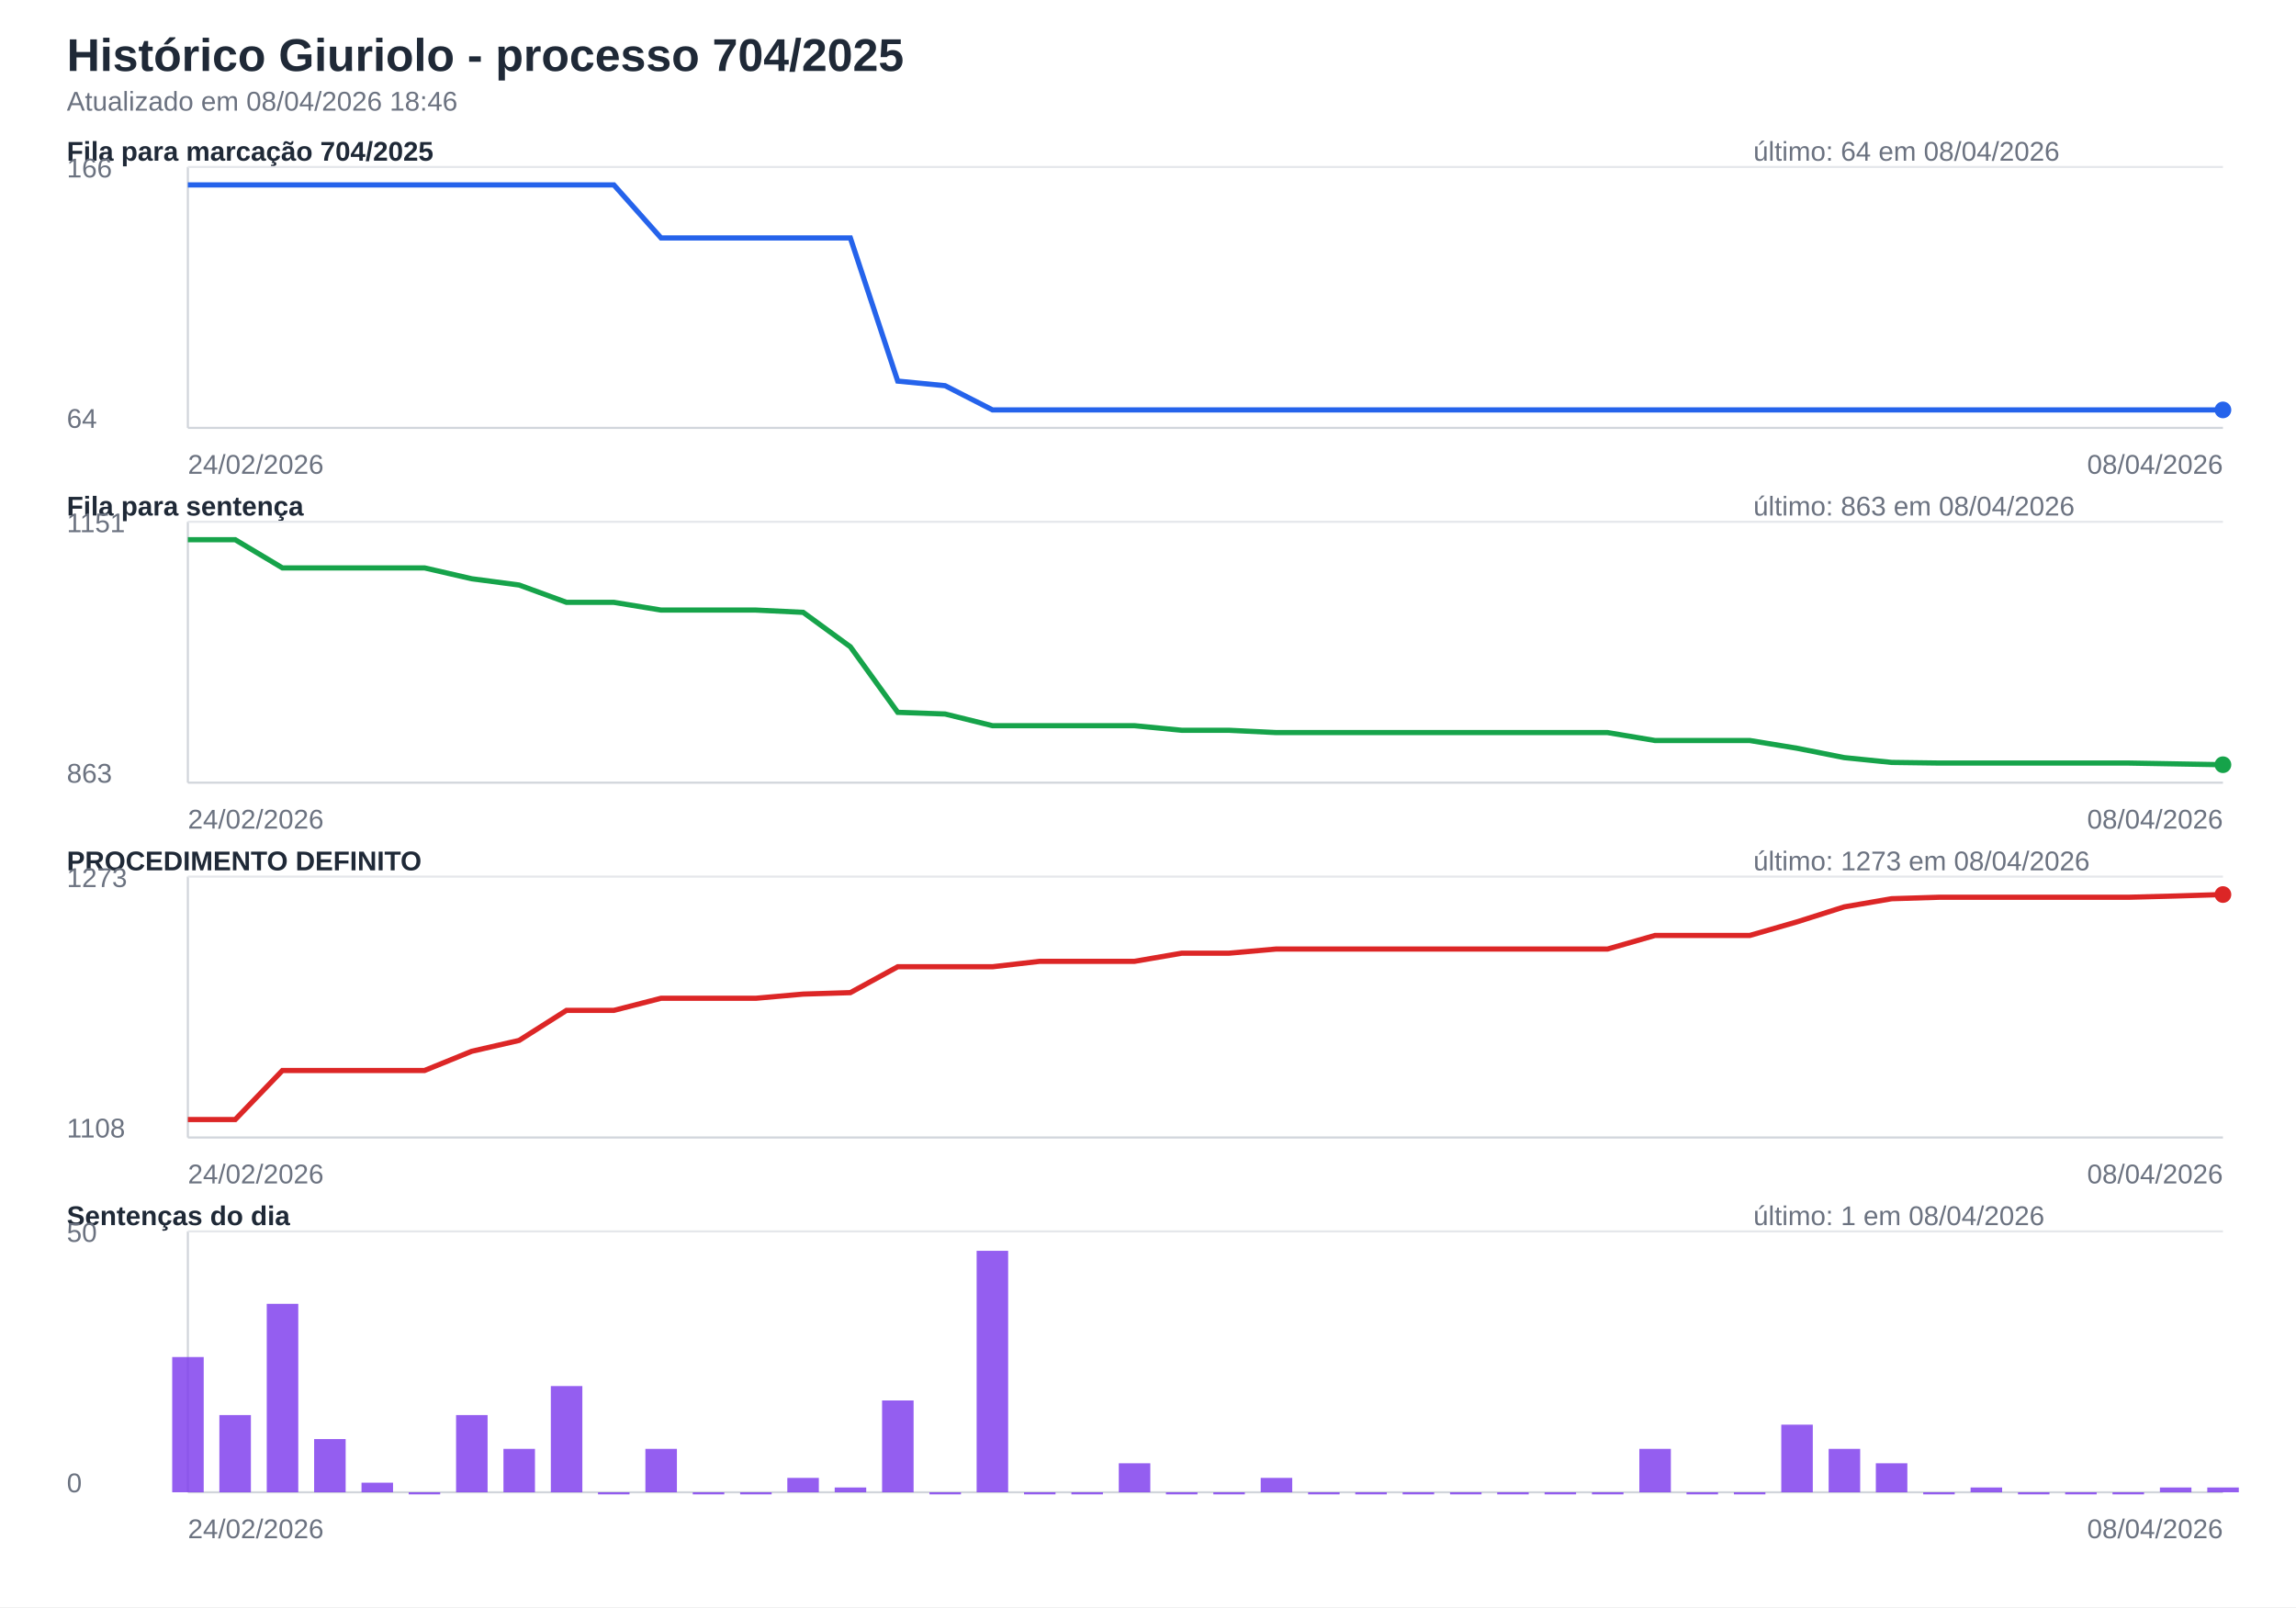
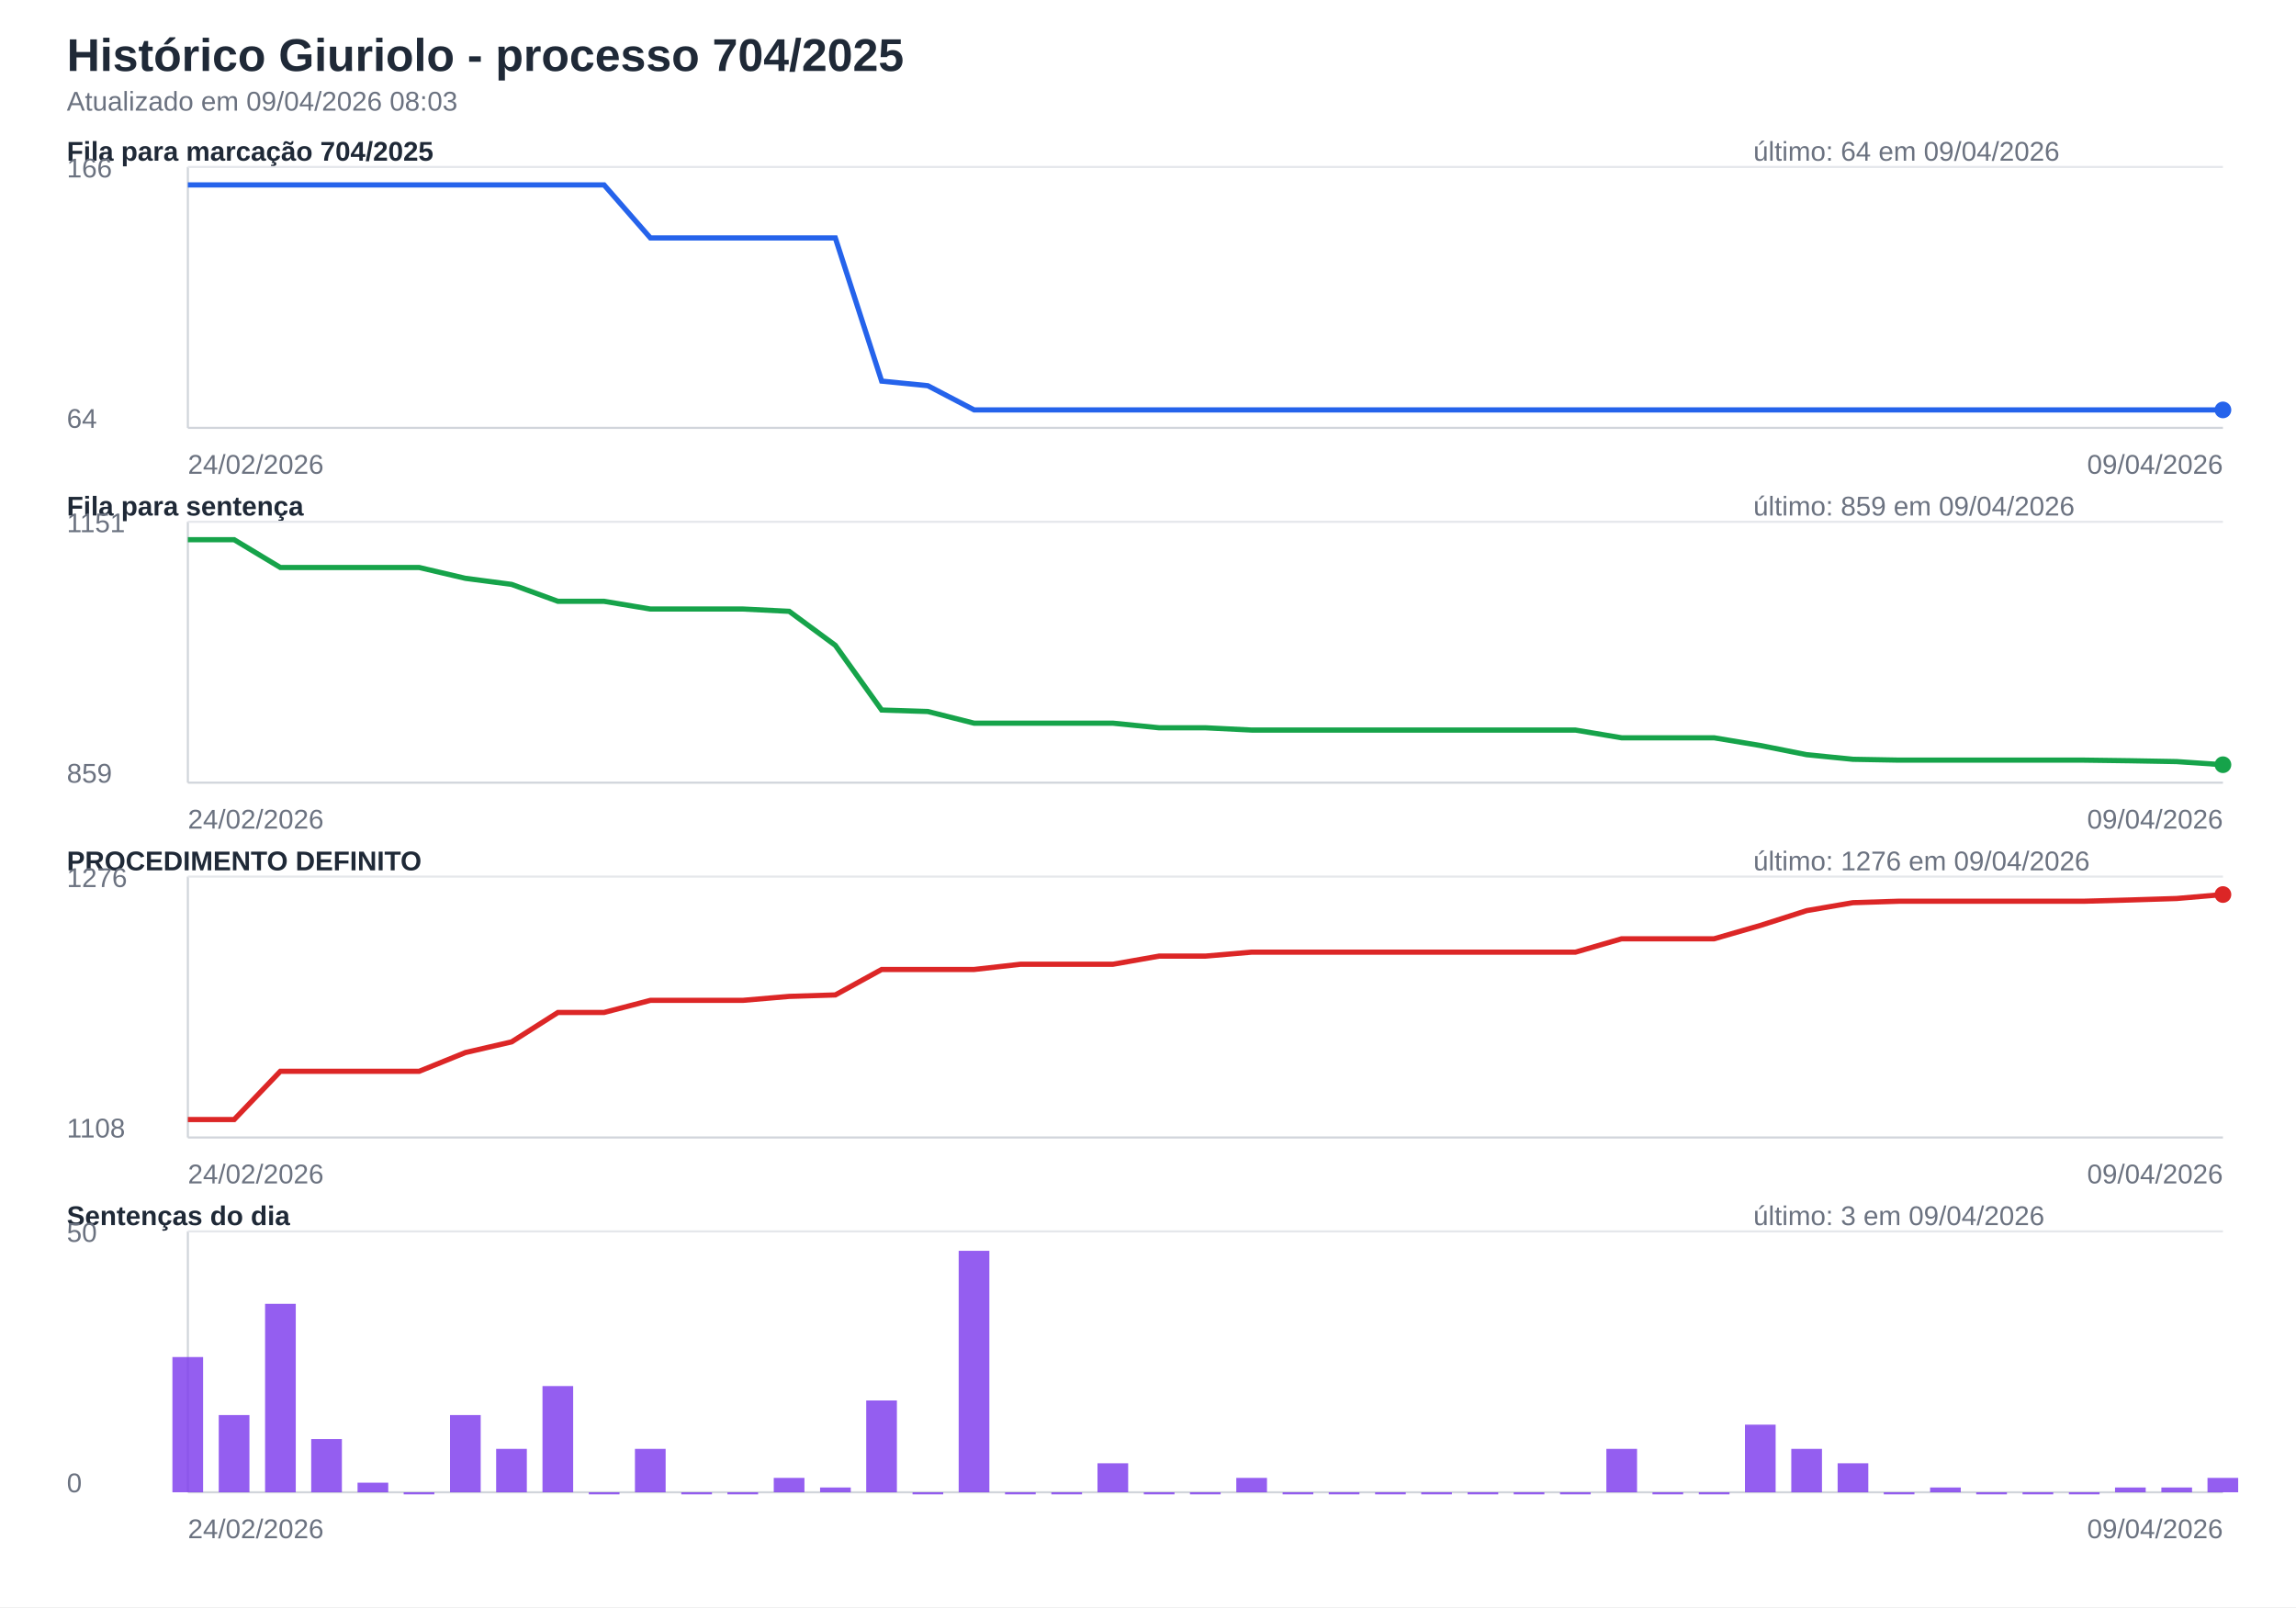
<svg xmlns="http://www.w3.org/2000/svg" width="1100" height="770" viewBox="0 0 1100 770">
  <rect width="100%" height="100%" fill="#ffffff" />
  <style>text{font-family:Segoe UI,Arial,sans-serif;font-size:13px;fill:#1f2937}.titulo{font-size:22px;font-weight:700}.sub{fill:#6b7280}.eixo{stroke:#d1d5db;stroke-width:1}.grade{stroke:#e5e7eb;stroke-width:1}.linha{fill:none;stroke-width:2.5}.barra{opacity:.82}</style>
  <text class="titulo" x="32" y="34">Histórico Giuriolo - processo 704/2025</text>
-   <text class="sub" x="32" y="53">Atualizado em 08/04/2026 18:46</text>
+   <text class="sub" x="32" y="53">Atualizado em 09/04/2026 08:03</text>
  <text x="32" y="77" font-weight="700">Fila para marcação 704/2025</text>
-   <text class="sub" x="840" y="77">último: 64 em 08/04/2026</text>
+   <text class="sub" x="840" y="77">último: 64 em 09/04/2026</text>
  <line class="eixo" x1="90" y1="205" x2="1065" y2="205" />
  <line class="eixo" x1="90" y1="80" x2="90" y2="205" />
  <line class="grade" x1="90" y1="80" x2="1065" y2="80" />
  <text class="sub" x="32" y="85">166</text>
  <text class="sub" x="32" y="205">64</text>
-   <path class="linha" stroke="#2563eb" d="M90.0,88.6 L112.7,88.6 L135.3,88.6 L158.0,88.6 L180.7,88.6 L203.4,88.6 L226.0,88.6 L248.7,88.6 L271.4,88.6 L294.1,88.6 L316.7,114.0 L339.4,114.0 L362.1,114.0 L384.8,114.0 L407.4,114.0 L430.1,182.6 L452.8,184.8 L475.5,196.4 L498.1,196.4 L520.8,196.4 L543.5,196.4 L566.2,196.4 L588.8,196.4 L611.5,196.4 L634.2,196.4 L656.9,196.4 L679.5,196.4 L702.2,196.4 L724.9,196.4 L747.6,196.4 L770.2,196.4 L792.9,196.4 L815.6,196.4 L838.3,196.4 L860.9,196.4 L883.6,196.4 L906.3,196.4 L929.0,196.4 L951.6,196.4 L974.3,196.4 L997.0,196.4 L1019.7,196.4 L1042.3,196.4 L1065.0,196.4" />
+   <path class="linha" stroke="#2563eb" d="M90.0,88.6 L112.2,88.6 L134.3,88.6 L156.5,88.6 L178.6,88.6 L200.8,88.6 L223.0,88.6 L245.1,88.6 L267.3,88.6 L289.4,88.6 L311.6,114.0 L333.8,114.0 L355.9,114.0 L378.1,114.0 L400.2,114.0 L422.4,182.6 L444.5,184.8 L466.7,196.4 L488.9,196.4 L511.0,196.4 L533.2,196.4 L555.3,196.4 L577.5,196.4 L599.7,196.4 L621.8,196.4 L644.0,196.4 L666.1,196.4 L688.3,196.4 L710.5,196.4 L732.6,196.4 L754.8,196.4 L776.9,196.4 L799.1,196.4 L821.2,196.4 L843.4,196.4 L865.6,196.4 L887.7,196.4 L909.9,196.4 L932.0,196.4 L954.2,196.4 L976.4,196.4 L998.5,196.4 L1020.7,196.4 L1042.8,196.4 L1065.0,196.4" />
  <circle cx="1065.0" cy="196.4" r="4" fill="#2563eb" />
  <text class="sub" x="90" y="227">24/02/2026</text>
-   <text class="sub" text-anchor="end" x="1065" y="227">08/04/2026</text>
+   <text class="sub" text-anchor="end" x="1065" y="227">09/04/2026</text>
  <text x="32" y="247" font-weight="700">Fila para sentença</text>
-   <text class="sub" x="840" y="247">último: 863 em 08/04/2026</text>
+   <text class="sub" x="840" y="247">último: 859 em 09/04/2026</text>
  <line class="eixo" x1="90" y1="375" x2="1065" y2="375" />
  <line class="eixo" x1="90" y1="250" x2="90" y2="375" />
  <line class="grade" x1="90" y1="250" x2="1065" y2="250" />
  <text class="sub" x="32" y="255">1151</text>
-   <text class="sub" x="32" y="375">863</text>
-   <path class="linha" stroke="#16a34a" d="M90.0,258.6 L112.7,258.6 L135.3,272.1 L158.0,272.1 L180.7,272.1 L203.4,272.1 L226.0,277.3 L248.7,280.3 L271.4,288.6 L294.1,288.6 L316.7,292.3 L339.4,292.3 L362.1,292.3 L384.8,293.4 L407.4,309.9 L430.1,341.3 L452.8,342.1 L475.5,347.7 L498.1,347.7 L520.8,347.7 L543.5,347.7 L566.2,349.9 L588.8,349.9 L611.5,351.0 L634.2,351.0 L656.9,351.0 L679.5,351.0 L702.2,351.0 L724.9,351.0 L747.6,351.0 L770.2,351.0 L792.9,354.8 L815.6,354.8 L838.3,354.8 L860.9,358.5 L883.6,363.0 L906.3,365.3 L929.0,365.6 L951.6,365.6 L974.3,365.6 L997.0,365.6 L1019.7,365.6 L1042.3,366.0 L1065.0,366.4" />
+   <text class="sub" x="32" y="375">859</text>
+   <path class="linha" stroke="#16a34a" d="M90.0,258.6 L112.2,258.6 L134.3,271.9 L156.5,271.9 L178.6,271.9 L200.8,271.9 L223.0,277.1 L245.1,280.0 L267.3,288.1 L289.4,288.1 L311.6,291.8 L333.8,291.8 L355.9,291.8 L378.1,292.9 L400.2,309.2 L422.4,340.2 L444.5,340.9 L466.7,346.5 L488.9,346.5 L511.0,346.5 L533.2,346.5 L555.3,348.7 L577.5,348.7 L599.7,349.8 L621.8,349.8 L644.0,349.8 L666.1,349.8 L688.3,349.8 L710.5,349.8 L732.6,349.8 L754.8,349.8 L776.9,353.5 L799.1,353.5 L821.2,353.5 L843.4,357.2 L865.6,361.6 L887.7,363.8 L909.9,364.2 L932.0,364.2 L954.2,364.2 L976.4,364.2 L998.5,364.2 L1020.7,364.5 L1042.8,364.9 L1065.0,366.4" />
  <circle cx="1065.0" cy="366.4" r="4" fill="#16a34a" />
  <text class="sub" x="90" y="397">24/02/2026</text>
-   <text class="sub" text-anchor="end" x="1065" y="397">08/04/2026</text>
+   <text class="sub" text-anchor="end" x="1065" y="397">09/04/2026</text>
  <text x="32" y="417" font-weight="700">PROCEDIMENTO DEFINITO</text>
-   <text class="sub" x="840" y="417">último: 1273 em 08/04/2026</text>
+   <text class="sub" x="840" y="417">último: 1276 em 09/04/2026</text>
  <line class="eixo" x1="90" y1="545" x2="1065" y2="545" />
  <line class="eixo" x1="90" y1="420" x2="90" y2="545" />
  <line class="grade" x1="90" y1="420" x2="1065" y2="420" />
-   <text class="sub" x="32" y="425">1273</text>
+   <text class="sub" x="32" y="425">1276</text>
  <text class="sub" x="32" y="545">1108</text>
-   <path class="linha" stroke="#dc2626" d="M90.0,536.4 L112.7,536.4 L135.3,512.9 L158.0,512.9 L180.7,512.9 L203.4,512.9 L226.0,503.7 L248.7,498.5 L271.4,484.1 L294.1,484.1 L316.7,478.3 L339.4,478.3 L362.1,478.3 L384.8,476.3 L407.4,475.6 L430.1,463.2 L452.8,463.2 L475.5,463.2 L498.1,460.6 L520.8,460.6 L543.5,460.6 L566.2,456.7 L588.8,456.7 L611.5,454.7 L634.2,454.7 L656.9,454.7 L679.5,454.7 L702.2,454.7 L724.9,454.7 L747.6,454.7 L770.2,454.7 L792.9,448.2 L815.6,448.2 L838.3,448.2 L860.9,441.7 L883.6,434.5 L906.3,430.6 L929.0,429.9 L951.6,429.9 L974.3,429.9 L997.0,429.9 L1019.7,429.9 L1042.3,429.3 L1065.0,428.6" />
+   <path class="linha" stroke="#dc2626" d="M90.0,536.4 L112.2,536.4 L134.3,513.3 L156.5,513.3 L178.6,513.3 L200.8,513.3 L223.0,504.3 L245.1,499.2 L267.3,485.1 L289.4,485.1 L311.6,479.3 L333.8,479.3 L355.9,479.3 L378.1,477.4 L400.2,476.7 L422.4,464.5 L444.5,464.5 L466.7,464.5 L488.9,462.0 L511.0,462.0 L533.2,462.0 L555.3,458.1 L577.5,458.1 L599.7,456.2 L621.8,456.2 L644.0,456.2 L666.1,456.2 L688.3,456.2 L710.5,456.2 L732.6,456.2 L754.8,456.2 L776.9,449.8 L799.1,449.8 L821.2,449.8 L843.4,443.4 L865.6,436.3 L887.7,432.5 L909.9,431.8 L932.0,431.8 L954.2,431.8 L976.4,431.8 L998.5,431.8 L1020.7,431.2 L1042.8,430.5 L1065.0,428.6" />
  <circle cx="1065.0" cy="428.6" r="4" fill="#dc2626" />
  <text class="sub" x="90" y="567">24/02/2026</text>
-   <text class="sub" text-anchor="end" x="1065" y="567">08/04/2026</text>
+   <text class="sub" text-anchor="end" x="1065" y="567">09/04/2026</text>
  <text x="32" y="587" font-weight="700">Sentenças do dia</text>
-   <text class="sub" x="840" y="587">último: 1 em 08/04/2026</text>
+   <text class="sub" x="840" y="587">último: 3 em 09/04/2026</text>
  <line class="eixo" x1="90" y1="715" x2="1065" y2="715" />
  <line class="eixo" x1="90" y1="590" x2="90" y2="715" />
  <line class="grade" x1="90" y1="590" x2="1065" y2="590" />
  <text class="sub" x="32" y="595">50</text>
  <text class="sub" x="32" y="715">0</text>
-   <rect class="barra" x="82.5" y="650.2" width="15.1" height="64.8" fill="#7c3aed" />
-   <rect class="barra" x="105.1" y="678.0" width="15.1" height="37.0" fill="#7c3aed" />
-   <rect class="barra" x="127.8" y="624.7" width="15.1" height="90.3" fill="#7c3aed" />
-   <rect class="barra" x="150.5" y="689.5" width="15.1" height="25.5" fill="#7c3aed" />
-   <rect class="barra" x="173.2" y="710.4" width="15.1" height="4.6" fill="#7c3aed" />
-   <rect class="barra" x="195.8" y="715.0" width="15.1" height="1.0" fill="#7c3aed" />
-   <rect class="barra" x="218.5" y="678.0" width="15.1" height="37.0" fill="#7c3aed" />
-   <rect class="barra" x="241.2" y="694.2" width="15.1" height="20.8" fill="#7c3aed" />
-   <rect class="barra" x="263.9" y="664.1" width="15.1" height="50.9" fill="#7c3aed" />
-   <rect class="barra" x="286.5" y="715.0" width="15.1" height="1.0" fill="#7c3aed" />
-   <rect class="barra" x="309.2" y="694.2" width="15.1" height="20.8" fill="#7c3aed" />
-   <rect class="barra" x="331.9" y="715.0" width="15.1" height="1.0" fill="#7c3aed" />
-   <rect class="barra" x="354.6" y="715.0" width="15.1" height="1.0" fill="#7c3aed" />
-   <rect class="barra" x="377.2" y="708.1" width="15.1" height="6.9" fill="#7c3aed" />
-   <rect class="barra" x="399.9" y="712.7" width="15.1" height="2.3" fill="#7c3aed" />
-   <rect class="barra" x="422.6" y="671.0" width="15.1" height="44.0" fill="#7c3aed" />
-   <rect class="barra" x="445.3" y="715.0" width="15.1" height="1.0" fill="#7c3aed" />
-   <rect class="barra" x="467.9" y="599.3" width="15.1" height="115.7" fill="#7c3aed" />
-   <rect class="barra" x="490.6" y="715.0" width="15.1" height="1.0" fill="#7c3aed" />
-   <rect class="barra" x="513.3" y="715.0" width="15.1" height="1.0" fill="#7c3aed" />
-   <rect class="barra" x="536.0" y="701.1" width="15.1" height="13.9" fill="#7c3aed" />
-   <rect class="barra" x="558.6" y="715.0" width="15.1" height="1.0" fill="#7c3aed" />
-   <rect class="barra" x="581.3" y="715.0" width="15.1" height="1.0" fill="#7c3aed" />
-   <rect class="barra" x="604.0" y="708.1" width="15.1" height="6.9" fill="#7c3aed" />
-   <rect class="barra" x="626.7" y="715.0" width="15.1" height="1.0" fill="#7c3aed" />
-   <rect class="barra" x="649.3" y="715.0" width="15.1" height="1.0" fill="#7c3aed" />
-   <rect class="barra" x="672.0" y="715.0" width="15.1" height="1.0" fill="#7c3aed" />
-   <rect class="barra" x="694.7" y="715.0" width="15.1" height="1.0" fill="#7c3aed" />
-   <rect class="barra" x="717.3" y="715.0" width="15.1" height="1.0" fill="#7c3aed" />
-   <rect class="barra" x="740.0" y="715.0" width="15.1" height="1.0" fill="#7c3aed" />
-   <rect class="barra" x="762.7" y="715.0" width="15.1" height="1.0" fill="#7c3aed" />
-   <rect class="barra" x="785.4" y="694.2" width="15.1" height="20.8" fill="#7c3aed" />
-   <rect class="barra" x="808.0" y="715.0" width="15.1" height="1.0" fill="#7c3aed" />
-   <rect class="barra" x="830.7" y="715.0" width="15.1" height="1.0" fill="#7c3aed" />
-   <rect class="barra" x="853.4" y="682.6" width="15.1" height="32.4" fill="#7c3aed" />
-   <rect class="barra" x="876.1" y="694.2" width="15.1" height="20.8" fill="#7c3aed" />
-   <rect class="barra" x="898.7" y="701.1" width="15.1" height="13.9" fill="#7c3aed" />
-   <rect class="barra" x="921.4" y="715.0" width="15.1" height="1.0" fill="#7c3aed" />
-   <rect class="barra" x="944.1" y="712.7" width="15.1" height="2.3" fill="#7c3aed" />
-   <rect class="barra" x="966.8" y="715.0" width="15.1" height="1.0" fill="#7c3aed" />
-   <rect class="barra" x="989.4" y="715.0" width="15.1" height="1.0" fill="#7c3aed" />
-   <rect class="barra" x="1012.1" y="715.0" width="15.1" height="1.0" fill="#7c3aed" />
-   <rect class="barra" x="1034.8" y="712.7" width="15.1" height="2.3" fill="#7c3aed" />
-   <rect class="barra" x="1057.5" y="712.7" width="15.1" height="2.3" fill="#7c3aed" />
+   <rect class="barra" x="82.6" y="650.2" width="14.7" height="64.8" fill="#7c3aed" />
+   <rect class="barra" x="104.8" y="678.0" width="14.7" height="37.0" fill="#7c3aed" />
+   <rect class="barra" x="127.0" y="624.7" width="14.7" height="90.3" fill="#7c3aed" />
+   <rect class="barra" x="149.1" y="689.5" width="14.7" height="25.5" fill="#7c3aed" />
+   <rect class="barra" x="171.3" y="710.4" width="14.7" height="4.6" fill="#7c3aed" />
+   <rect class="barra" x="193.4" y="715.0" width="14.7" height="1.0" fill="#7c3aed" />
+   <rect class="barra" x="215.6" y="678.0" width="14.7" height="37.0" fill="#7c3aed" />
+   <rect class="barra" x="237.7" y="694.2" width="14.7" height="20.8" fill="#7c3aed" />
+   <rect class="barra" x="259.9" y="664.1" width="14.7" height="50.9" fill="#7c3aed" />
+   <rect class="barra" x="282.1" y="715.0" width="14.7" height="1.0" fill="#7c3aed" />
+   <rect class="barra" x="304.2" y="694.2" width="14.7" height="20.8" fill="#7c3aed" />
+   <rect class="barra" x="326.4" y="715.0" width="14.7" height="1.0" fill="#7c3aed" />
+   <rect class="barra" x="348.5" y="715.0" width="14.7" height="1.0" fill="#7c3aed" />
+   <rect class="barra" x="370.7" y="708.1" width="14.7" height="6.9" fill="#7c3aed" />
+   <rect class="barra" x="392.9" y="712.7" width="14.7" height="2.3" fill="#7c3aed" />
+   <rect class="barra" x="415.0" y="671.0" width="14.7" height="44.0" fill="#7c3aed" />
+   <rect class="barra" x="437.2" y="715.0" width="14.7" height="1.0" fill="#7c3aed" />
+   <rect class="barra" x="459.3" y="599.3" width="14.7" height="115.7" fill="#7c3aed" />
+   <rect class="barra" x="481.5" y="715.0" width="14.7" height="1.0" fill="#7c3aed" />
+   <rect class="barra" x="503.7" y="715.0" width="14.7" height="1.0" fill="#7c3aed" />
+   <rect class="barra" x="525.8" y="701.1" width="14.7" height="13.9" fill="#7c3aed" />
+   <rect class="barra" x="548.0" y="715.0" width="14.7" height="1.0" fill="#7c3aed" />
+   <rect class="barra" x="570.1" y="715.0" width="14.7" height="1.0" fill="#7c3aed" />
+   <rect class="barra" x="592.3" y="708.1" width="14.7" height="6.9" fill="#7c3aed" />
+   <rect class="barra" x="614.5" y="715.0" width="14.7" height="1.0" fill="#7c3aed" />
+   <rect class="barra" x="636.6" y="715.0" width="14.7" height="1.0" fill="#7c3aed" />
+   <rect class="barra" x="658.8" y="715.0" width="14.7" height="1.0" fill="#7c3aed" />
+   <rect class="barra" x="680.9" y="715.0" width="14.7" height="1.0" fill="#7c3aed" />
+   <rect class="barra" x="703.1" y="715.0" width="14.7" height="1.0" fill="#7c3aed" />
+   <rect class="barra" x="725.2" y="715.0" width="14.7" height="1.0" fill="#7c3aed" />
+   <rect class="barra" x="747.4" y="715.0" width="14.7" height="1.0" fill="#7c3aed" />
+   <rect class="barra" x="769.6" y="694.2" width="14.7" height="20.8" fill="#7c3aed" />
+   <rect class="barra" x="791.7" y="715.0" width="14.7" height="1.0" fill="#7c3aed" />
+   <rect class="barra" x="813.9" y="715.0" width="14.7" height="1.0" fill="#7c3aed" />
+   <rect class="barra" x="836.0" y="682.6" width="14.7" height="32.4" fill="#7c3aed" />
+   <rect class="barra" x="858.2" y="694.2" width="14.7" height="20.8" fill="#7c3aed" />
+   <rect class="barra" x="880.4" y="701.1" width="14.7" height="13.9" fill="#7c3aed" />
+   <rect class="barra" x="902.5" y="715.0" width="14.7" height="1.0" fill="#7c3aed" />
+   <rect class="barra" x="924.7" y="712.7" width="14.7" height="2.3" fill="#7c3aed" />
+   <rect class="barra" x="946.8" y="715.0" width="14.7" height="1.0" fill="#7c3aed" />
+   <rect class="barra" x="969.0" y="715.0" width="14.7" height="1.0" fill="#7c3aed" />
+   <rect class="barra" x="991.2" y="715.0" width="14.7" height="1.0" fill="#7c3aed" />
+   <rect class="barra" x="1013.3" y="712.7" width="14.7" height="2.3" fill="#7c3aed" />
+   <rect class="barra" x="1035.5" y="712.7" width="14.7" height="2.3" fill="#7c3aed" />
+   <rect class="barra" x="1057.6" y="708.1" width="14.7" height="6.9" fill="#7c3aed" />
  <text class="sub" x="90" y="737">24/02/2026</text>
-   <text class="sub" text-anchor="end" x="1065" y="737">08/04/2026</text>
+   <text class="sub" text-anchor="end" x="1065" y="737">09/04/2026</text>
</svg>
